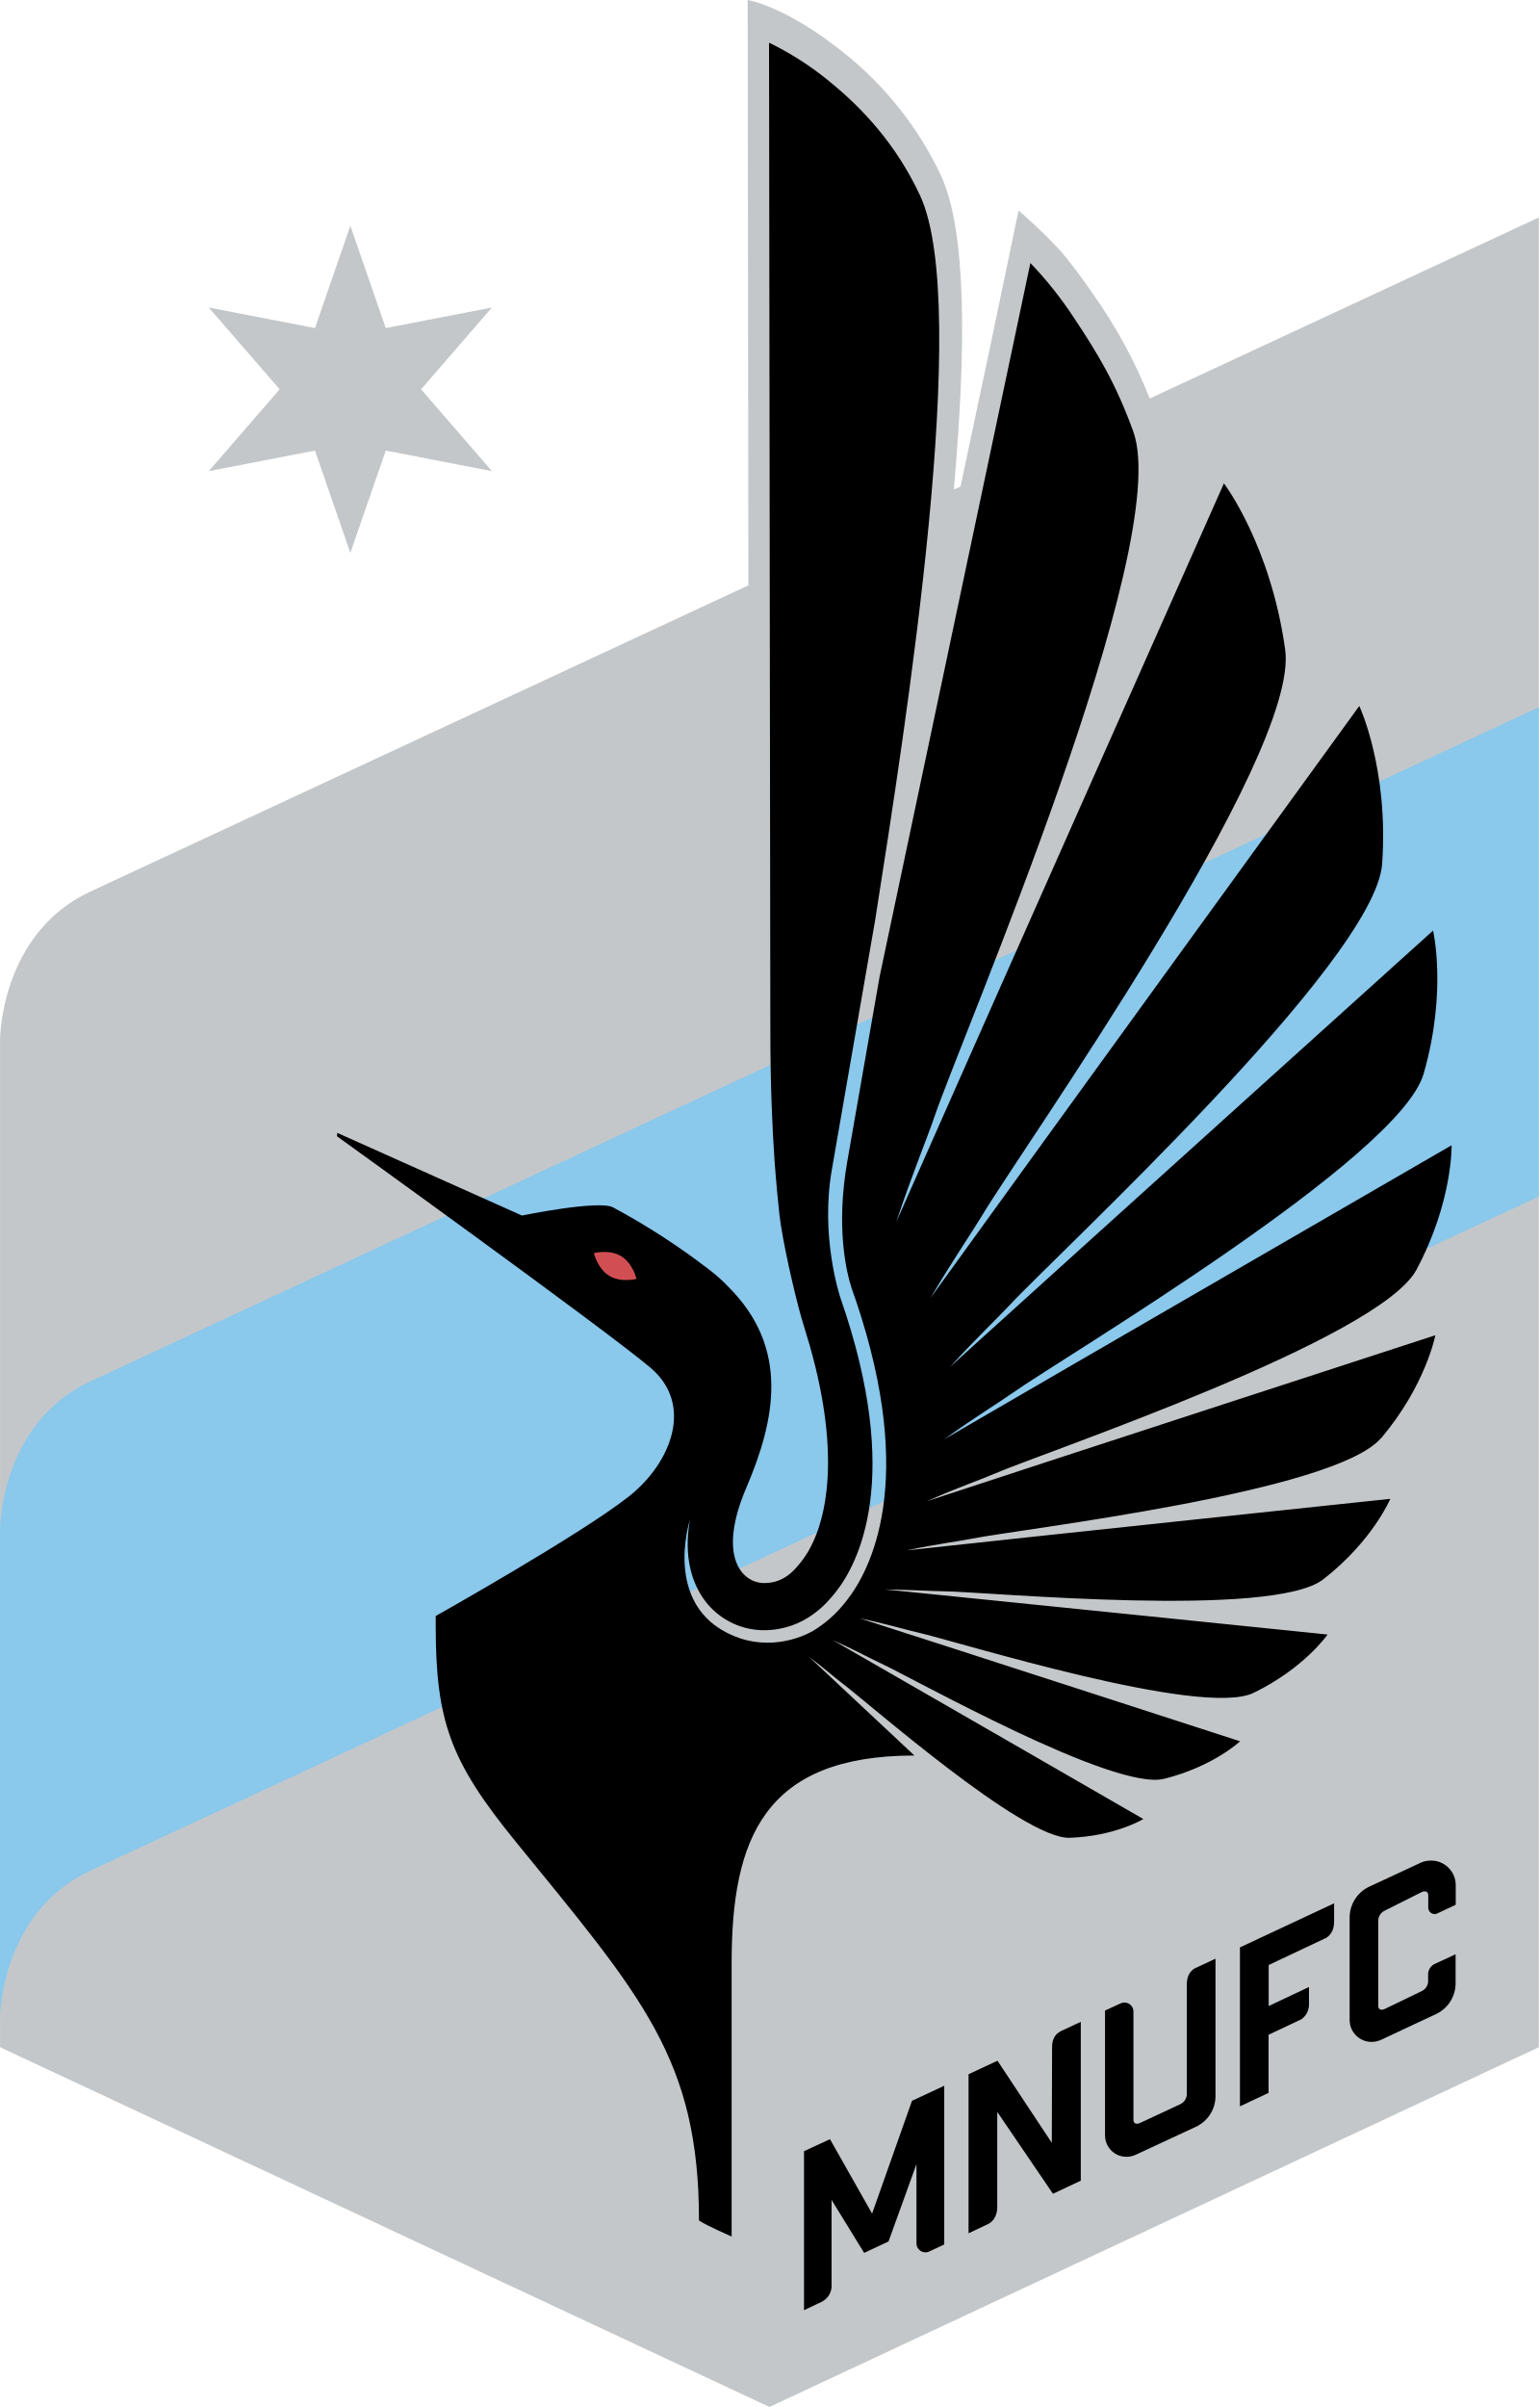
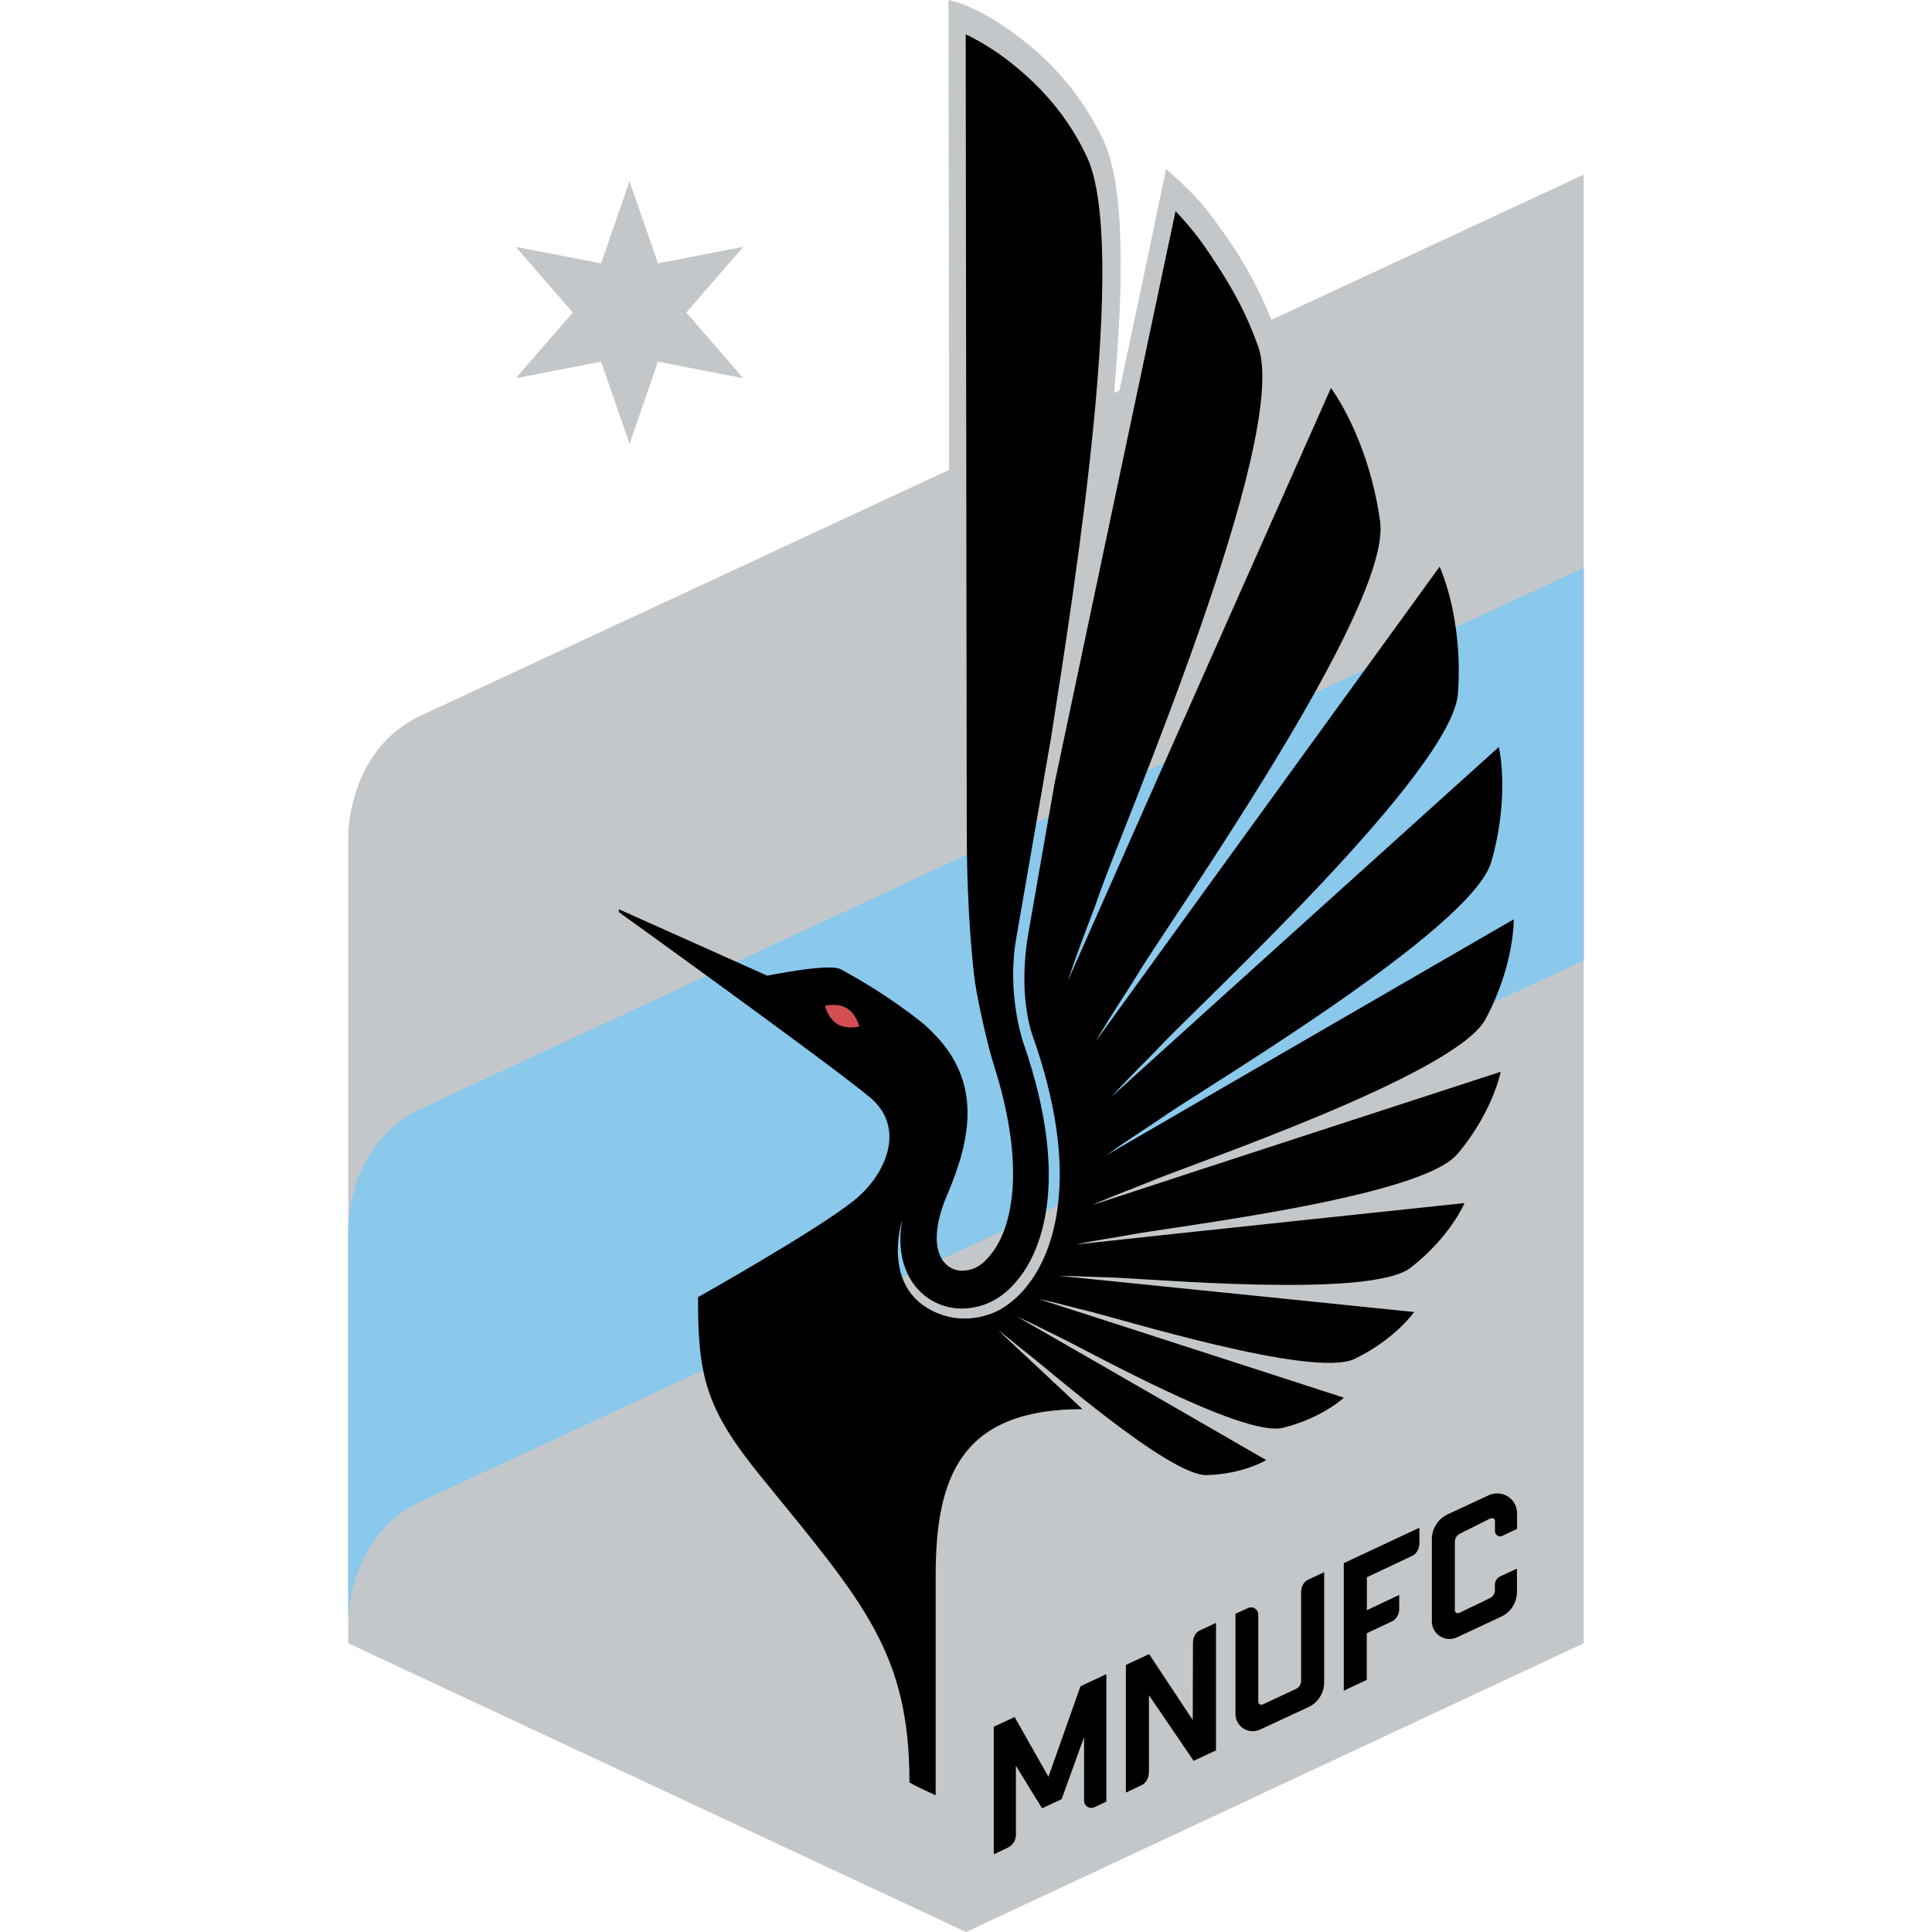
- <svg xmlns="http://www.w3.org/2000/svg" width="448" height="700" viewBox="0 0 448 700" fill="none">
-   <path d="M296.3 61.24L288.17 100.25C285.77 111.63 282.78 125.78 279.42 141.5L277.47 142.38C281.21 100.38 281.11 66.89 273.66 50.86C267.12 37.08 257.53 24.97 245.61 15.46C228.52 1.68 217.5 0 217.5 0L217.71 170.23L26.16 259.34C0.06 271.59 0.01 302.31 0.01 302.31V595.37L223.84 699.99L447.66 595.37V63.24L334.47 115.89C330.27 105.28 324.83 95.22 318.25 85.9C315.63 82.03 312.95 78.47 310.37 75.2C305.79 69.37 296.31 61.2 296.31 61.2" fill="#C4C7C9" />
-   <path d="M91.63 131.04L101.92 160.8L112.22 131.04L143.11 137.02L122.5 113.22L143.11 89.43L112.22 95.41L101.92 65.65L91.63 95.41L60.72 89.43L81.35 113.22L60.72 137.02L91.63 131.04Z" fill="#C4C7C9" />
-   <path d="M26.15 401.78C0.05 414.03 0 444.73 0 444.73V587.05C0 587.05 9.53674e-06 556.31 26.15 544.1L447.65 347.99V205.68L26.15 401.78Z" fill="#8AC8EC" />
-   <path d="M401.8 418.24C414.82 402.78 417.55 388.32 417.55 388.32C417.55 388.32 306.2 424.54 269.55 436.61C278.73 432.57 285.38 430.28 289.39 428.55C304.33 422.14 401.23 389.54 412.08 369.23C422.66 349.41 422.28 333.07 422.28 333.07C422.28 333.07 313.67 395.89 274.68 418.57C283.8 412.01 290.53 407.95 294.52 405.13C309.26 394.71 407.06 336.88 414.14 312.29C421.06 288.31 416.89 270.63 416.89 270.63C416.89 270.63 313.64 363.73 276.38 397.51C284.1 389.08 290.01 383.51 293.5 379.78C307.11 365.03 400.04 279.6 402.08 251.22C404.03 223.55 395.43 205.31 395.43 205.31C395.43 205.31 302.19 333.85 270.69 377.48C277.31 366.25 282.57 358.68 285.57 353.7C296.95 334.54 378.22 220.24 373.87 188.93C369.63 158.4 356.05 140.57 356.05 140.57C356.05 140.57 285.39 299.58 260.73 355.37C265.49 341.03 269.64 331.25 271.77 324.96C279.71 301.51 341.64 158.52 329.67 125.46C324.58 111.41 319.17 102.54 312.44 92.45C308.71 86.75 304.47 81.41 299.75 76.49C296.45 92.02 271.95 207.89 255.88 284.06L246.48 337.79C243.09 357.21 246.28 370.17 247.8 374.81L249 378.23C266.88 431.19 253.09 456.85 246.29 465.48L246.02 465.82C243.32 469.31 239.98 472.26 236.18 474.49C232.23 476.59 227.82 477.7 223.34 477.73C220.73 477.73 218.13 477.34 215.63 476.57C192.07 468.79 200.64 442.27 200.7 442.02C198.75 453.06 201.58 460.25 204.24 464.33C208.19 470.4 214.94 474.08 222.19 474.1C234.16 474.1 240.73 465.97 242.88 463.29L243.15 462.97C249.63 454.76 262.77 429.99 244.54 377.6C244.04 376.13 238.68 359.22 241.97 340.28L254.59 267.59C263.71 209.67 282.65 89.09 267.65 56.85C260.72 41.97 250.85 31.47 241.52 23.87C236.07 19.35 230.09 15.5 223.72 12.41L224.1 299.63C224.1 314.98 224.63 327.63 225.35 337.99C225.35 337.99 225.89 345.27 226.7 352.87C227.51 360.47 231.08 376 233.09 383.06L235.57 391.34C244.9 424.02 240.58 444.72 233.06 454.2C231.26 456.42 228.26 460.38 222.34 460.38C215.71 460.38 208.63 452.5 217.09 432.71C225.55 412.92 229.82 392.06 211.84 374.18C210.13 372.38 208.28 370.73 206.3 369.23C197.5 362.45 188.15 356.39 178.36 351.14C174.25 348.9 151.83 353.5 151.83 353.5L98.12 329.46L98.02 330.44C98.02 330.44 175.1 385.89 189.12 397.66C202.03 408.46 195.24 425.55 182.84 435.28C168.67 446.42 126.75 469.97 126.75 469.97V472.51C126.75 500.51 130.89 512.08 149.96 535.51C186.71 580.61 203.34 598.77 203.34 645.76C205.43 647.2 212.84 650.42 212.84 650.42V570.86C212.84 534.77 222.24 510.54 266.01 510.54L235.39 481.87C239.83 485.18 242.67 487.76 244.66 489.25C252.36 494.99 297.55 534.92 311.16 534.46C324.43 534.01 332.61 529.01 332.61 529.01C332.61 529.01 261.96 488.25 242.26 476.98C248.8 479.88 253.11 482.29 255.85 483.54C265.54 488 323.96 520.96 338.66 517.31C352.95 513.75 360.75 506.4 360.75 506.4C360.75 506.4 273.59 478.15 250.06 470.62C258.12 472.31 263.55 473.99 266.9 474.73C278.47 477.35 349.59 499.66 364.69 492.31C379.43 485.15 386.21 475.35 386.21 475.35C386.21 475.35 286.79 465.17 257.41 462.23C264.51 462.33 271.41 462.75 274.65 462.78C287.77 462.97 370.27 470.78 384.98 459.28C399.34 448.09 404.45 435.89 404.45 435.89C404.45 435.89 296.62 447.27 263.7 450.88C272.51 449.03 278.8 448.26 282.66 447.49C297.01 444.63 388.42 434.08 401.77 418.2" fill="black" />
-   <path d="M185.17 371.92C185.17 371.92 180.66 373.12 177.24 371.04C173.82 368.96 172.76 364.43 172.76 364.43C172.76 364.43 177.27 363.23 180.69 365.31C184.11 367.39 185.17 371.9 185.17 371.9" fill="#D14F53" />
-   <path d="M385.61 563.67C385.61 563.67 388.1 562.59 388.1 558.9V553.52L360.71 566.34V612.56L369.04 608.64V591.74L378.6 587.23C380.09 586.17 380.91 584.41 380.79 582.59V577.86L369.07 583.39V571.46L385.6 563.66L385.61 563.67Z" fill="black" />
-   <path d="M413.61 550.25C414.65 549.77 415.49 550.13 415.49 551.13V554.74C415.48 555.78 416.31 556.64 417.35 556.66H417.41C417.64 556.64 417.86 556.59 418.07 556.49L423.49 553.94V548.09C423.4 544.15 420.15 541.02 416.21 541.09C415.31 541.09 414.42 541.26 413.59 541.58L398.11 548.78C394.76 550.46 392.64 553.89 392.62 557.63V587.44C392.62 590.95 395.45 593.81 398.96 593.82H399.1C400.03 593.82 400.95 593.6 401.8 593.2L418 585.61C421.34 583.93 423.45 580.52 423.45 576.78V568.33L417.2 571.23C416.11 571.83 415.44 572.97 415.45 574.21V576.37C415.35 577.54 414.64 578.56 413.58 579.06L402.82 584.25C401.77 584.75 400.95 584.37 400.95 583.37V558.35C401.05 557.19 401.77 556.16 402.82 555.66L413.61 550.24V550.25Z" fill="black" />
-   <path d="M305.98 623.18L290.18 599.3L281.76 603.22V649.48C281.76 649.48 285.26 647.81 287.71 646.66C288.19 646.39 290.11 645.11 290.11 641.87V614.18L306.31 637.98L314.41 634.19V587.98L308.61 590.69C308.03 591.06 306.06 591.89 306.06 595.4L305.98 623.17V623.18Z" fill="black" />
-   <path d="M266.61 652.56V629.36L258.48 651.86L251.39 655.18L241.91 639.77V664.37C242.07 666.44 240.98 668.4 239.14 669.36L233.89 671.85V625.61L241.45 622.11L253.7 643.75L265.31 610.95L274.69 606.57V652.74L270.2 654.84C268.85 655.38 267.33 654.72 266.79 653.38C266.69 653.12 266.63 652.84 266.61 652.57" fill="black" />
-   <path d="M321.46 584.68V621C321.46 624.45 324.25 627.24 327.7 627.24H327.78C328.69 627.22 329.58 627.02 330.4 626.64L347.8 618.55C351.32 616.96 353.59 613.47 353.6 609.61V569.62L347.79 572.34C345.59 573.36 345.24 575.78 345.24 577.2V609.26C345.14 610.42 344.42 611.44 343.37 611.93L331.6 617.42C330.56 617.9 329.73 617.52 329.73 616.49V584.99C329.73 583.54 328.55 582.37 327.11 582.37C326.75 582.37 326.39 582.45 326.06 582.59L321.46 584.7V584.68Z" fill="black" />
+ <svg xmlns="http://www.w3.org/2000/svg" width="700" height="700" viewBox="0 0 700 700" fill="none">
+   <path d="M422.47 61.25L414.34 100.26C411.94 111.64 408.95 125.79 405.59 141.51L403.64 142.39C407.38 100.39 407.28 66.9 399.83 50.87C393.29 37.09 383.7 24.98 371.78 15.47C354.69 1.69 343.67 0.01 343.67 0.01L343.88 170.24L152.33 259.35C126.23 271.6 126.18 302.32 126.18 302.32V595.38L350.01 700L573.83 595.38V63.25L460.64 115.9C456.44 105.29 451 95.23 444.42 85.91C441.8 82.04 439.12 78.48 436.54 75.21C431.96 69.38 422.48 61.21 422.48 61.21" fill="#C4C7C9" />
+   <path d="M217.8 131.05L228.09 160.81L238.39 131.05L269.28 137.03L248.67 113.23L269.28 89.44L238.39 95.42L228.09 65.66L217.8 95.42L186.89 89.44L207.52 113.23L186.89 137.03L217.8 131.05Z" fill="#C4C7C9" />
+   <path d="M152.32 401.79C126.22 414.04 126.17 444.74 126.17 444.74V587.06C126.17 587.06 126.17 556.32 152.32 544.11L573.82 348V205.69L152.32 401.79Z" fill="#8AC8EC" />
+   <path d="M527.97 418.25C540.99 402.79 543.72 388.33 543.72 388.33C543.72 388.33 432.37 424.55 395.72 436.62C404.9 432.58 411.55 430.29 415.56 428.56C430.5 422.15 527.4 389.55 538.25 369.24C548.83 349.42 548.45 333.08 548.45 333.08C548.45 333.08 439.84 395.9 400.85 418.58C409.97 412.02 416.7 407.96 420.69 405.14C435.43 394.72 533.23 336.89 540.31 312.3C547.23 288.32 543.06 270.64 543.06 270.64C543.06 270.64 439.81 363.74 402.55 397.52C410.27 389.09 416.18 383.52 419.67 379.79C433.28 365.04 526.21 279.61 528.25 251.23C530.2 223.56 521.6 205.32 521.6 205.32C521.6 205.32 428.36 333.86 396.86 377.49C403.48 366.26 408.74 358.69 411.74 353.71C423.12 334.55 504.39 220.25 500.04 188.94C495.8 158.41 482.22 140.58 482.22 140.58C482.22 140.58 411.56 299.59 386.9 355.38C391.66 341.04 395.81 331.26 397.94 324.97C405.88 301.52 467.81 158.53 455.84 125.47C450.75 111.42 445.34 102.55 438.61 92.46C434.88 86.76 430.64 81.42 425.92 76.5C422.62 92.03 398.12 207.9 382.05 284.07L372.65 337.8C369.26 357.22 372.45 370.18 373.97 374.82L375.17 378.24C393.05 431.2 379.26 456.86 372.46 465.49L372.19 465.83C369.49 469.32 366.15 472.27 362.35 474.5C358.4 476.6 353.99 477.71 349.51 477.74C346.9 477.74 344.3 477.35 341.8 476.58C318.24 468.8 326.81 442.28 326.87 442.03C324.92 453.07 327.75 460.26 330.41 464.34C334.36 470.41 341.11 474.09 348.36 474.11C360.33 474.11 366.9 465.98 369.05 463.3L369.32 462.98C375.8 454.77 388.94 430 370.71 377.61C370.21 376.14 364.85 359.23 368.14 340.29L380.76 267.6C389.88 209.68 408.82 89.1 393.82 56.86C386.89 41.98 377.02 31.48 367.69 23.88C362.24 19.36 356.26 15.51 349.89 12.42L350.27 299.64C350.27 314.99 350.8 327.64 351.52 338C351.52 338 352.06 345.28 352.87 352.88C353.68 360.48 357.25 376.01 359.26 383.07L361.74 391.35C371.07 424.03 366.75 444.73 359.23 454.21C357.43 456.43 354.43 460.39 348.51 460.39C341.88 460.39 334.8 452.51 343.26 432.72C351.72 412.93 355.99 392.07 338.01 374.19C336.3 372.39 334.45 370.74 332.47 369.24C323.67 362.46 314.32 356.4 304.53 351.15C300.42 348.91 278 353.51 278 353.51L224.29 329.47L224.19 330.45C224.19 330.45 301.27 385.9 315.29 397.67C328.2 408.47 321.41 425.56 309.01 435.29C294.84 446.43 252.92 469.98 252.92 469.98V472.52C252.92 500.52 257.06 512.09 276.13 535.52C312.88 580.62 329.51 598.78 329.51 645.77C331.6 647.21 339.01 650.43 339.01 650.43V570.87C339.01 534.78 348.41 510.55 392.18 510.55L361.56 481.88C366 485.19 368.84 487.77 370.83 489.26C378.53 495 423.72 534.93 437.33 534.47C450.6 534.02 458.78 529.02 458.78 529.02C458.78 529.02 388.13 488.26 368.43 476.99C374.97 479.89 379.28 482.3 382.02 483.55C391.71 488.01 450.13 520.97 464.83 517.32C479.12 513.76 486.92 506.41 486.92 506.41C486.92 506.41 399.76 478.16 376.23 470.63C384.29 472.32 389.72 474 393.07 474.74C404.64 477.36 475.76 499.67 490.86 492.32C505.6 485.16 512.38 475.36 512.38 475.36C512.38 475.36 412.96 465.18 383.58 462.24C390.68 462.34 397.58 462.76 400.82 462.79C413.94 462.98 496.44 470.79 511.15 459.29C525.51 448.1 530.62 435.9 530.62 435.9C530.62 435.9 422.79 447.28 389.87 450.89C398.68 449.04 404.97 448.27 408.83 447.5C423.18 444.64 514.59 434.09 527.94 418.21" fill="black" />
+   <path d="M311.34 371.93C311.34 371.93 306.83 373.13 303.41 371.05C299.99 368.97 298.93 364.44 298.93 364.44C298.93 364.44 303.44 363.24 306.86 365.32C310.28 367.4 311.34 371.91 311.34 371.91" fill="#D14F53" />
+   <path d="M511.78 563.68C511.78 563.68 514.27 562.6 514.27 558.91V553.53L486.88 566.35V612.57L495.21 608.65V591.75L504.77 587.24C506.26 586.18 507.08 584.42 506.96 582.6V577.87L495.24 583.4V571.47L511.77 563.67L511.78 563.68Z" fill="black" />
+   <path d="M539.78 550.26C540.82 549.78 541.66 550.14 541.66 551.14V554.75C541.65 555.79 542.48 556.65 543.52 556.67H543.58C543.81 556.65 544.03 556.6 544.24 556.5L549.66 553.95V548.1C549.57 544.16 546.32 541.03 542.38 541.1C541.48 541.1 540.59 541.27 539.76 541.59L524.28 548.79C520.93 550.47 518.81 553.9 518.79 557.64V587.45C518.79 590.96 521.62 593.82 525.13 593.83H525.27C526.2 593.83 527.12 593.61 527.97 593.21L544.17 585.62C547.51 583.94 549.62 580.53 549.62 576.79V568.34L543.37 571.24C542.28 571.84 541.61 572.98 541.62 574.22V576.38C541.52 577.55 540.81 578.57 539.75 579.07L528.99 584.26C527.94 584.76 527.12 584.38 527.12 583.38V558.36C527.22 557.2 527.94 556.17 528.99 555.67L539.78 550.25V550.26Z" fill="black" />
+   <path d="M432.15 623.19L416.35 599.31L407.93 603.23V649.49C407.93 649.49 411.43 647.82 413.88 646.67C414.36 646.4 416.28 645.12 416.28 641.88V614.19L432.48 637.99L440.58 634.2V587.99L434.78 590.7C434.2 591.07 432.23 591.9 432.23 595.41L432.15 623.18V623.19Z" fill="black" />
+   <path d="M392.78 652.57V629.37L384.65 651.87L377.56 655.19L368.08 639.78V664.38C368.24 666.45 367.15 668.41 365.31 669.37L360.06 671.86V625.62L367.62 622.12L379.87 643.76L391.48 610.96L400.86 606.58V652.75L396.37 654.85C395.02 655.39 393.5 654.73 392.96 653.39C392.86 653.13 392.8 652.85 392.78 652.58" fill="black" />
+   <path d="M447.63 584.69V621.01C447.63 624.46 450.42 627.25 453.87 627.25H453.95C454.86 627.23 455.75 627.03 456.57 626.65L473.97 618.56C477.49 616.97 479.76 613.48 479.77 609.62V569.63L473.96 572.35C471.76 573.37 471.41 575.79 471.41 577.21V609.27C471.31 610.43 470.59 611.45 469.54 611.94L457.77 617.43C456.73 617.91 455.9 617.53 455.9 616.5V585C455.9 583.55 454.72 582.38 453.28 582.38C452.92 582.38 452.56 582.46 452.23 582.6L447.63 584.71V584.69Z" fill="black" />
</svg>
